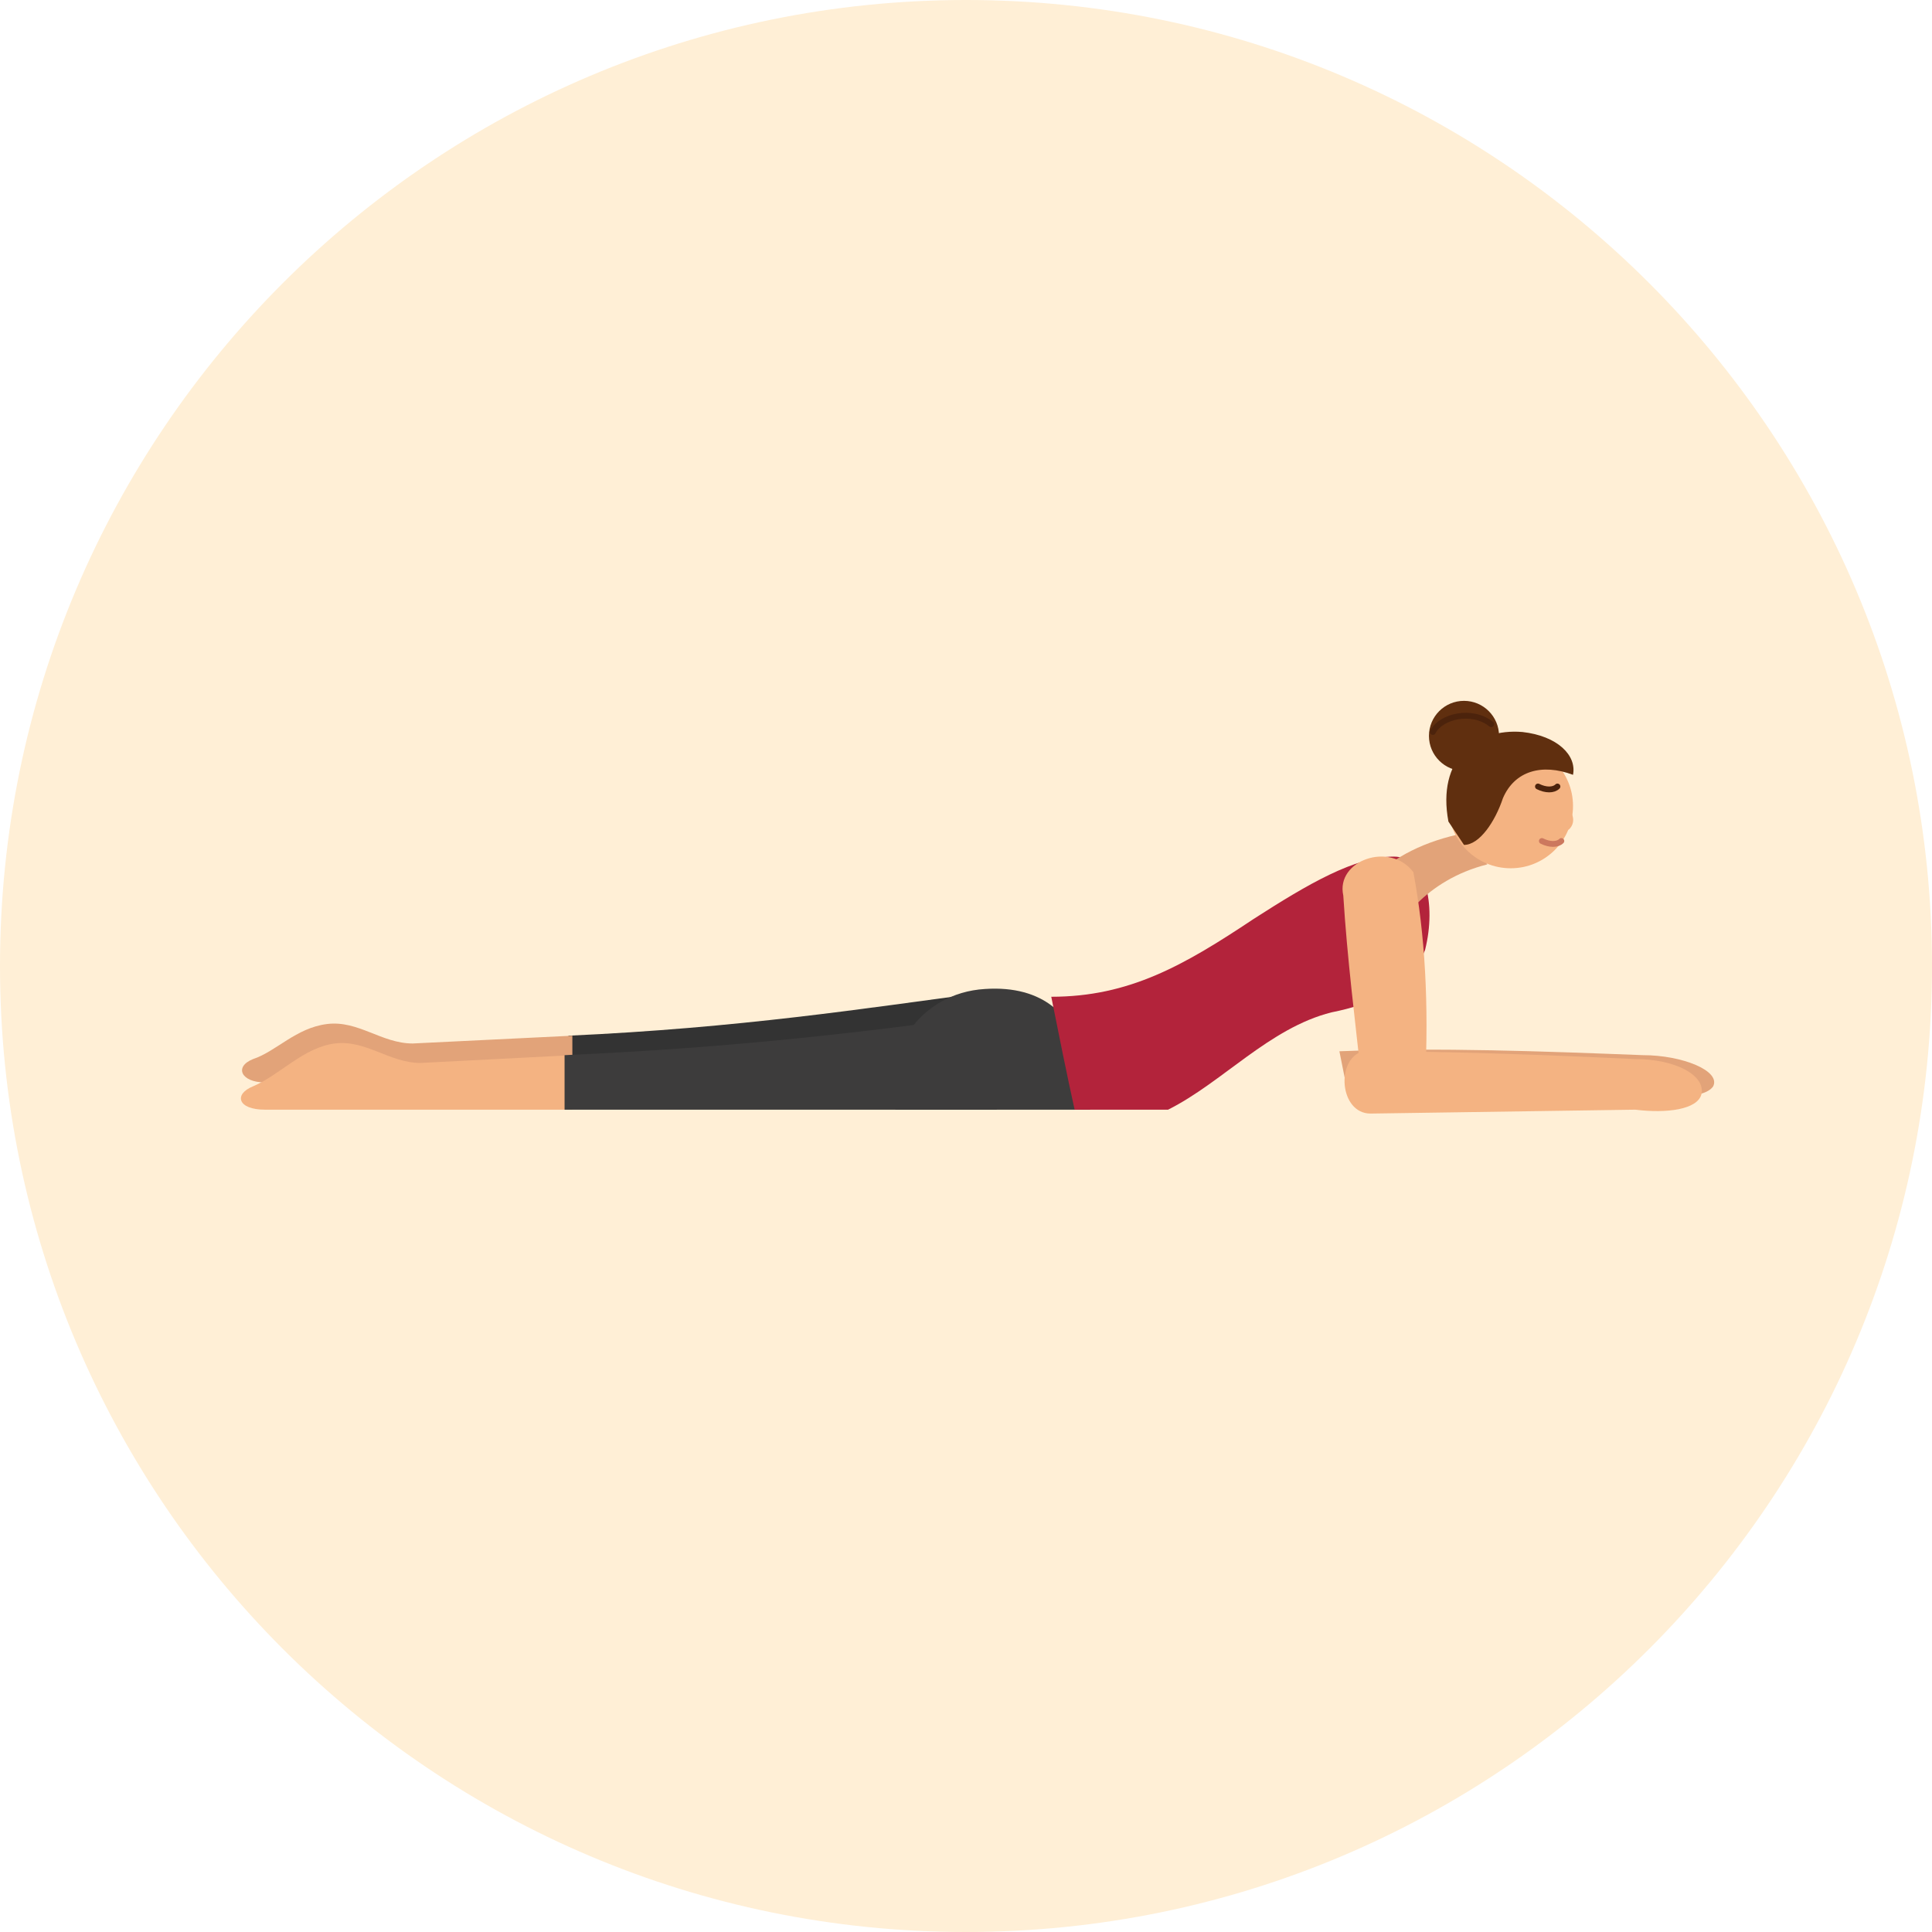
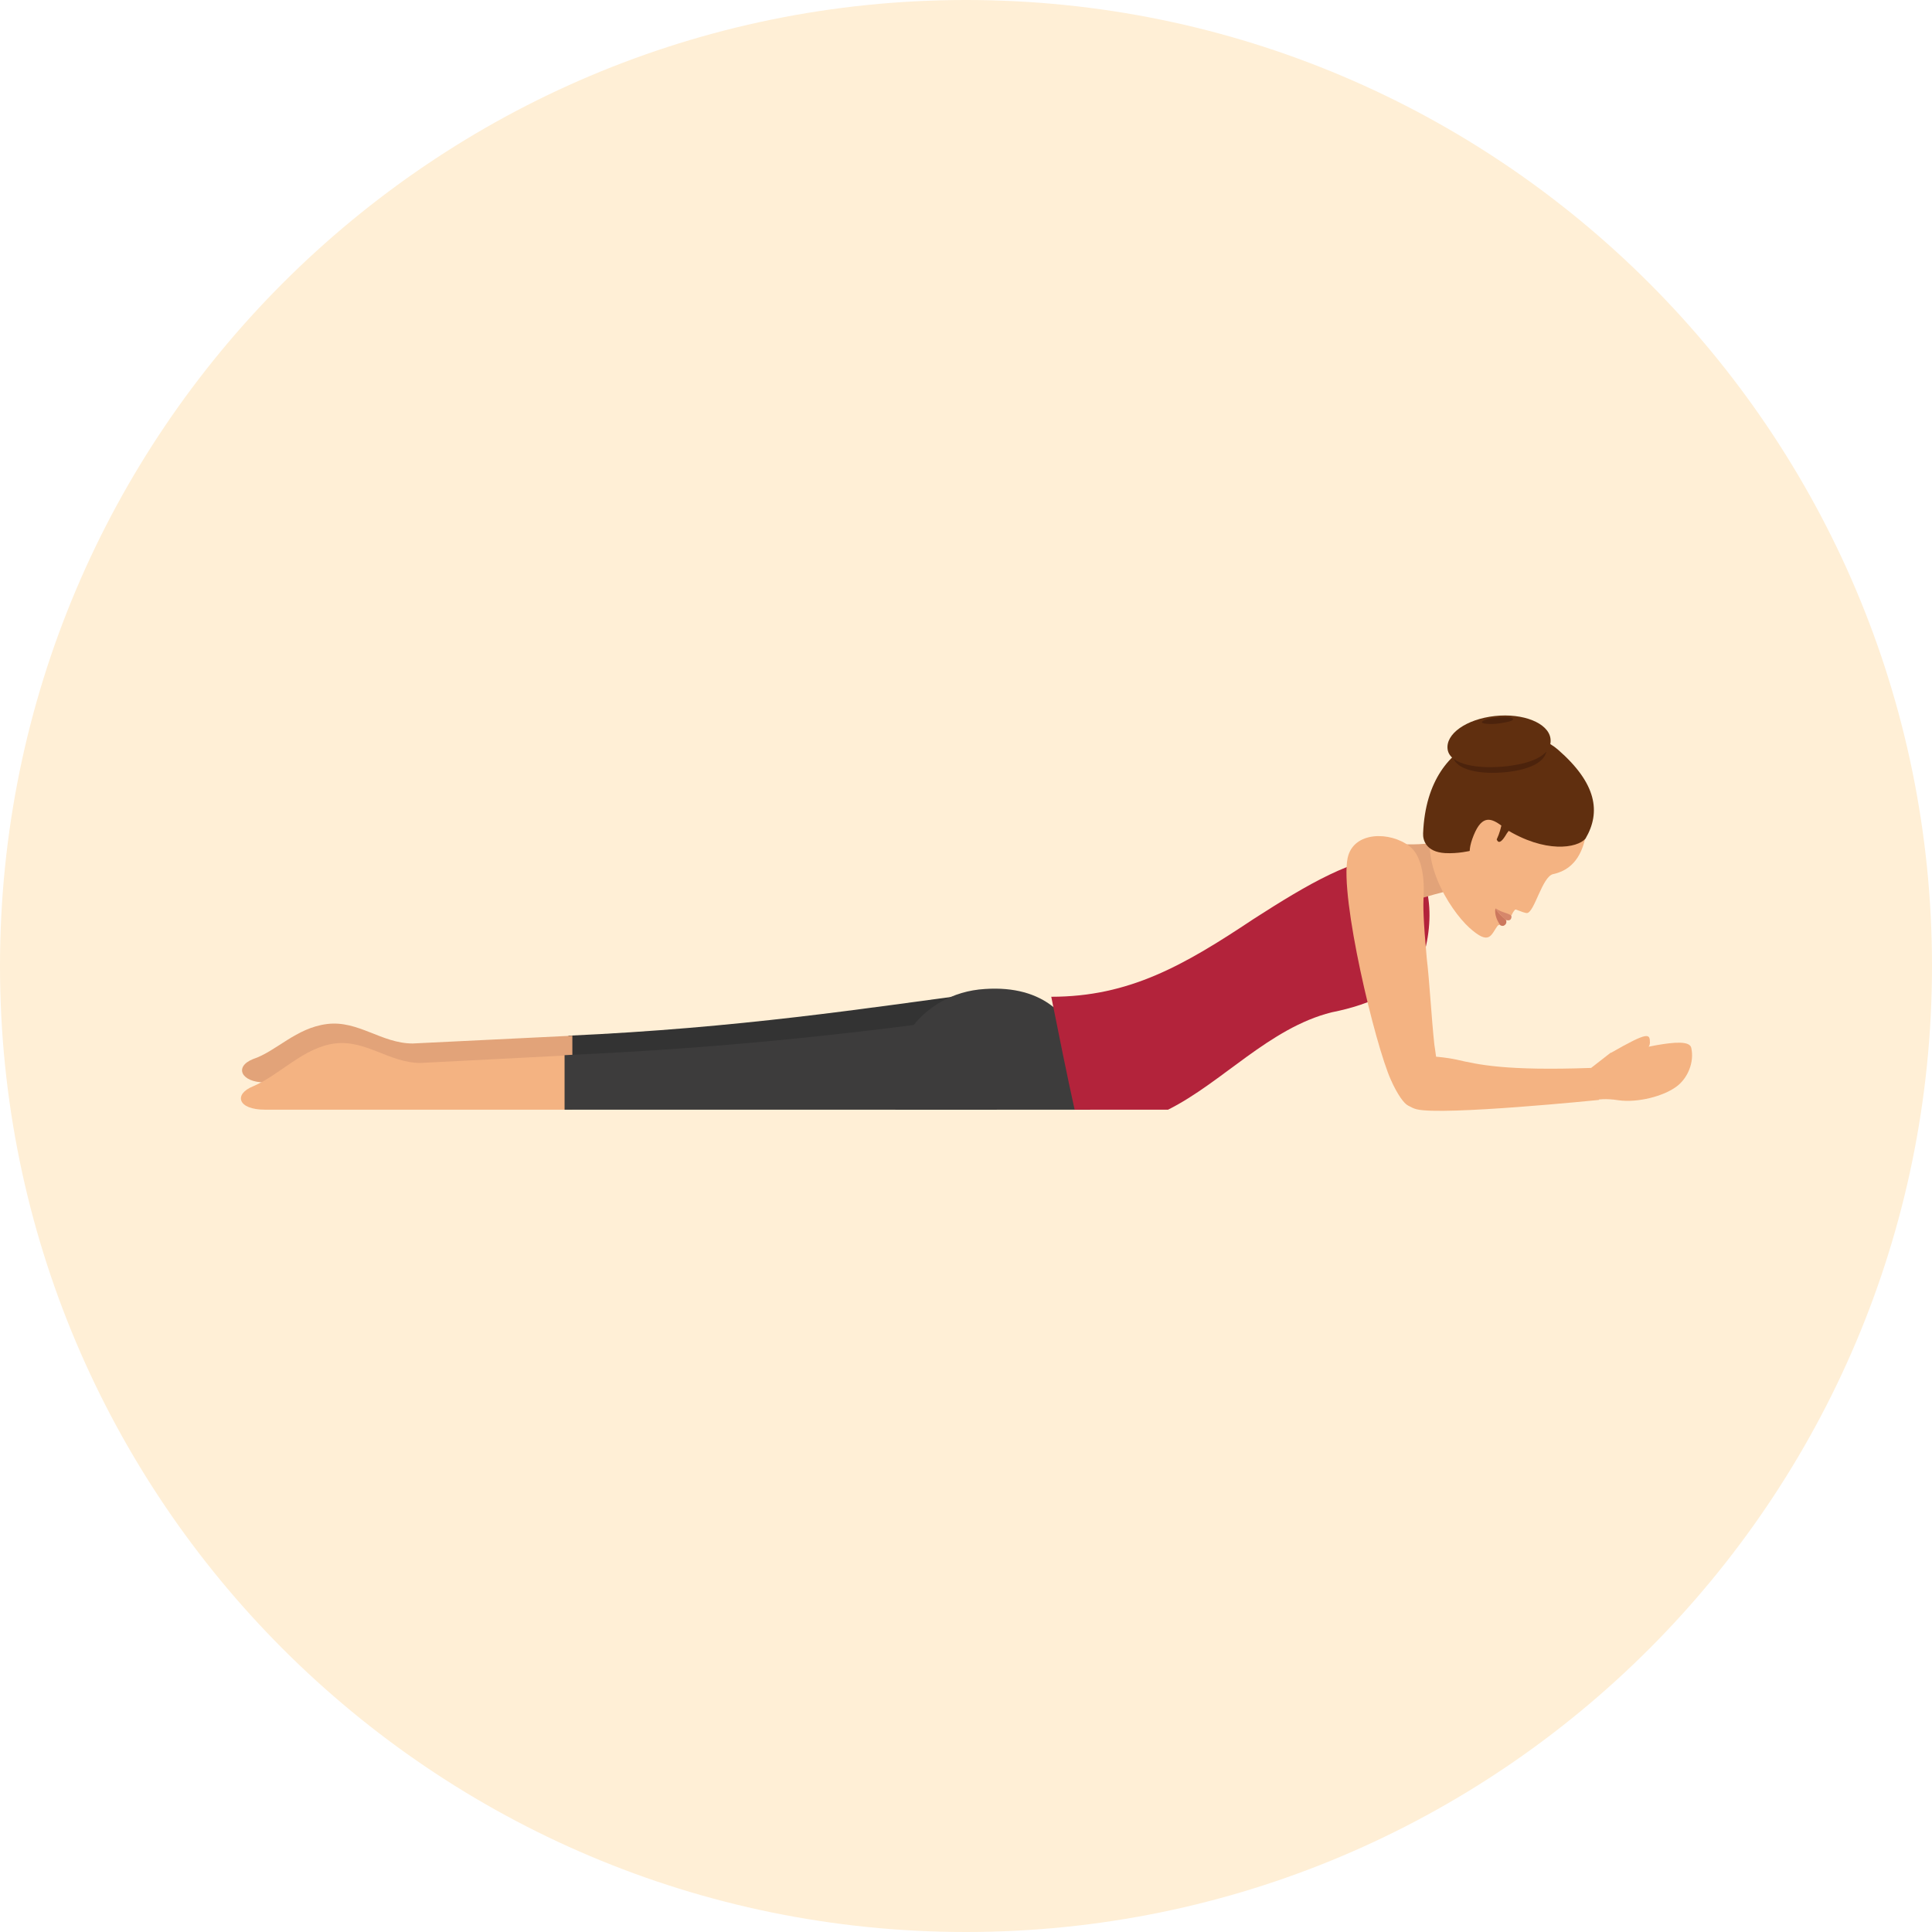
<svg xmlns="http://www.w3.org/2000/svg" viewBox="0 0 496.2 496.2">
  <path d="M0,248.1C0,111.1,111.1,0,248.1,0s248.1,111.1,248.1,248.1S385.1,496.2,248.1,496.2S0,385.1,0,248.1z" fill="#FFEFD6" />
  <path d="M146,266C190,264,222,259,252,255L252,272L146,277z" fill="#333333" />
  <path d="M147,266L106,268C98,268,92,262,84,263C76,264,71,270,65,272C60,274,62,278,68,278L147,277z" fill="#E2A379" />
-   <path d="M344,270C370,269,396,270,422,271C432,271,442,275,440,279C438,282,430,282,422,281L346,280z" fill="#E2A379" />
  <path d="M147,271L108,273C100,273,94,267,86,268C78,269,72,276,65,279C60,281,61,285,68,285L147,285z" fill="#F4B382" />
  <path d="M145,271C190,269,222,265,252,261L256,285L145,285z" fill="#3D3C3C" />
  <path d="M230,285C226,271,236,255,253,254C268,253,276,261,278,272L280,285z" fill="#3D3C3C" />
  <path d="M270,256C290,256,304,248,322,236C336,227,348,220,358,220C366,220,369,232,366,244C362,254,352,258,342,260C326,264,314,278,300,285L276,285C274,276,272,266,270,256z" fill="#B3233B" />
-   <path d="M352,226C358,220,366,216,376,214L382,222C374,224,368,228,364,232z" fill="#E2A379" />
-   <g transform="translate(-2,9)">
-     <circle cx="390" cy="198" r="16" fill="#F4B382" />
-     <path d="M403,197C406,199,407,202,405,204C403,205,401,204,400,203z" fill="#F4B382" />
-     <path d="M398,207C400,208,402,208,403,207" stroke="#CC785E" stroke-width="1.5" fill="none" stroke-linecap="round" />
-     <path d="M397,193C399,194,401,194,402,193" stroke="#4C230C" stroke-width="1.5" fill="none" stroke-linecap="round" />
-     <path d="M374,202C371,186,381,178,393,179C402,180,407,185,406,190C398,187,391,189,388,196C386,202,382,208,378,208z" fill="#602F0F" />
-     <circle cx="378" cy="180" r="9" fill="#602F0F" />
-     <path d="M370,179C372,175,380,173,385,177" stroke="#4C230C" stroke-width="1.5" fill="none" stroke-linecap="round" />
+   <g transform="translate(6,-16)">
+     <path d="M348.6,250.1c0,0,8.9-3.2,16.9-5.2l0.9-13.4c-8,2.6-18.8,0.7-18.8,0.7c1.3,12.5-3,17.7-4.3,21 L348.6,250.1z" fill="#E2A379" />
+     <path d="M392.9,240.5c6.2-1.3,7.8-6.8,8.4-10.1c1.9-10.4-2-15.1-7.8-20.1c-7.7-6.7-28.1,11-30.4,15 c-5.9,10.4,3.3,24.4,8.2,28.9c5.4,4.9,5.6,1.8,7.4-0.5c0.1-0.1,0.6-0.2,0.6-0.2c0.7-0.7,1.5-1.8,2.9-2.4c0,0,0.4-0.9,0.7-1.2 c0.2-0.3,0.3-0.4,0.7-0.2c1.1,0.4,2,0.8,2.6,0.8C388.1,250.3,390.1,241.1,392.9,240.5z" fill="#F4B382" />
+     <path d="M378.1,249.3c0,0,0.3,0.8,2.7,3c0.4,0.1,1.3,0.3,1.4-0.8C382.3,250.6,380,250.6,378.1,249.3z" fill="#D6876B" />
+     <path d="M378.1,249.3c0,0-0.6,1.7,1.2,4.3c0.4,0.3,0.9,0.2,1,0.1c0.9-0.5,0.5-1.4,0.5-1.4 C378.3,250.1,378.1,249.3,378.1,249.3z" fill="#CC785E" />
+     <path d="M394.1,208.5c-9.4-8.1-33.5-5.5-34.6,21.5c-0.1,1.8,0.8,4.8,5.6,5.1c3.4,0.2,6.6-0.6,6.6-0.6 c0.9-0.3,2-0.5,3.1-0.9c1.2-0.4,4.6-5.5,5.7-4.8c10.4,6.5,18.6,5,20.7,2.6C405.2,224.6,404.1,217.2,394.1,208.5z" fill="#602F0F" />
+     <path d="M372.5,230.5c-2.2,5.4-0.6,7.1,2,9l4.2-7.7l1-3.7C377.1,226.2,374.7,225.1,372.5,230.5z" fill="#F4B382" />
+     <path d="M367.1,210.1c-0.6-3.8,4.4-7.4,11-8.1c6.6-0.7,12.5,1.7,13.1,5.5s-3.7,6.1-10.3,6.8 C374.2,215,367.7,213.8,367.1,210.1z" fill="#4C230C" />
+     <path d="M380.6,230.7c0.5-0.9,1.1-1.6,1.6-2.1c0.7-0.8,1.3-1.2,1.3-1.2l-3.6-1.4c-0.4,0.4-0.7,0.8-1.1,1.2 c0,0,0.4,0.2,1,0.4h-0.1c-0.2,0.9-0.5,2.3-1.3,4C378.5,231.7,378.9,233.4,380.6,230.7z" fill="#602F0F" />
+     <path d="M365.8,208.5c-0.6-4,4.8-7.8,12.1-8.6c7.3-0.8,13.7,1.8,14.3,5.7c0.6,4-4.1,6.4-11.3,7.2 C373.6,213.6,366.4,212.4,365.8,208.5z" fill="#602F0F" />
+     <path d="M374.6,201.5c-0.1-0.4,1.7-1,3.9-1.2s4.1-0.1,4.1,0.4c0.1,0.4-1.4,0.8-3.6,1.1 S374.6,201.9,374.6,201.5z" fill="#4C230C" />
  </g>
-   <path d="M345,230C343,221,357,216,363,224C366,240,367,258,366,278L350,280C348,262,346,246,345,230z" fill="#F4B382" />
-   <path d="M350,270C374,270,398,271,420,272C430,272,438,276,437,281C436,285,428,286,420,285L352,286C344,286,343,272,350,270z" fill="#F4B382" />
+   <g transform="translate(12,-11) rotate(9,356,292)">
+     <path d="M395.1,279c-21.6,4.2-28.6,3.7-34.5,3.3c-5.9-0.3-12.8,1-13.9,1.1c-0.2,0.8-0.4,1.5-0.5,2.2 c-0.7,4,0.3,6.3,0.9,7.3c0,0,1.9,3.3,5.4,3.6c6.9,0.6,45.9-9.7,45.9-9.7L395.1,279z" fill="#F4B382" />
+     <path d="M358.1,292.6c-1.1-5.1-3.7-13.2-3.7-13.2c-1.8-6.6-3.7-15.6-5.4-21.6c-2.5-9.9-3-13-3.3-15.6 c-0.4-4.2-1.9-10.1-5.5-12.1c-5.6-3.1-14.9-1.6-15.3,5.4c-0.5,10.2,14.5,46.4,19.9,54.6c2.2,3.4,4.3,5.5,5.4,5.8 c1.1,0.4,3.9-0.1,6.7-2.2C357.3,293.4,357.7,293,358.1,292.6z" fill="#F4B382" />
+     <path d="M395.1,279c-0.2,0.1-0.1,1.4,2.9,7.8c0,0,1.9-0.7,5.4-0.7c4.9-0.1,11.2-2.8,14.1-5.8 c2.5-2.5,3.6-6.9,2.2-10.4c-1.3-3.5-15.5,3.8-20.3,4.5L395.1,279z" fill="#F4B382" />
+     <path d="M404.6,274.2c0,0,4.8-1.3,4.4-4c-0.4-2.2-0.7-2.9-9.5,4.2C399.5,274.5,400.2,275.8,404.6,274.2z" fill="#F4B382" />
+   </g>
</svg>
